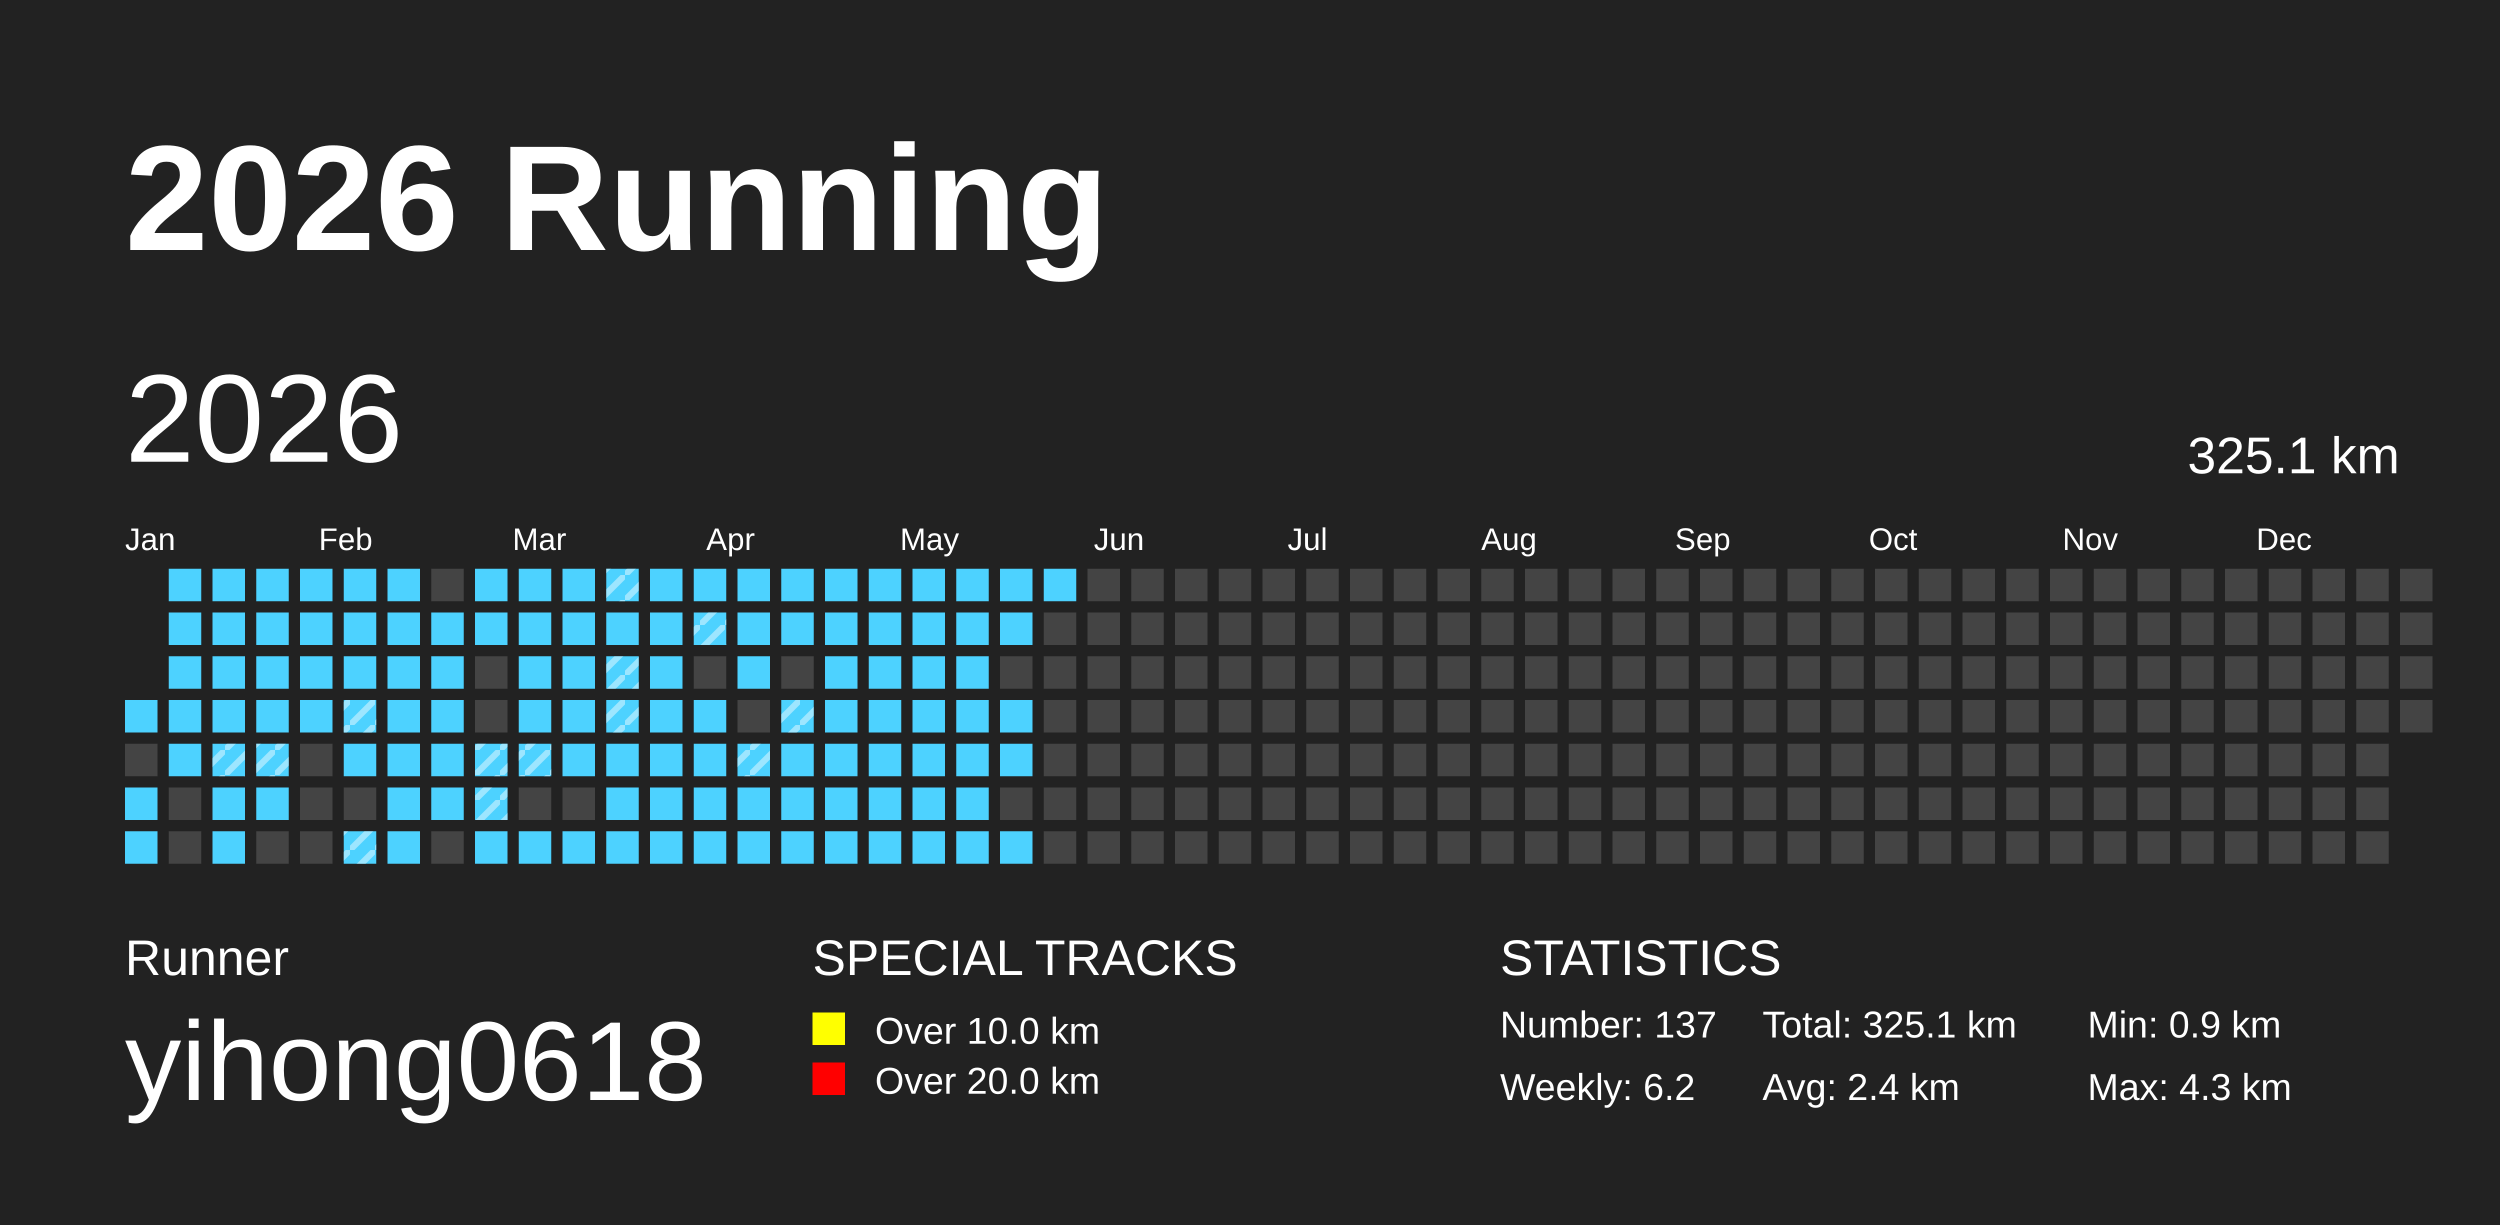
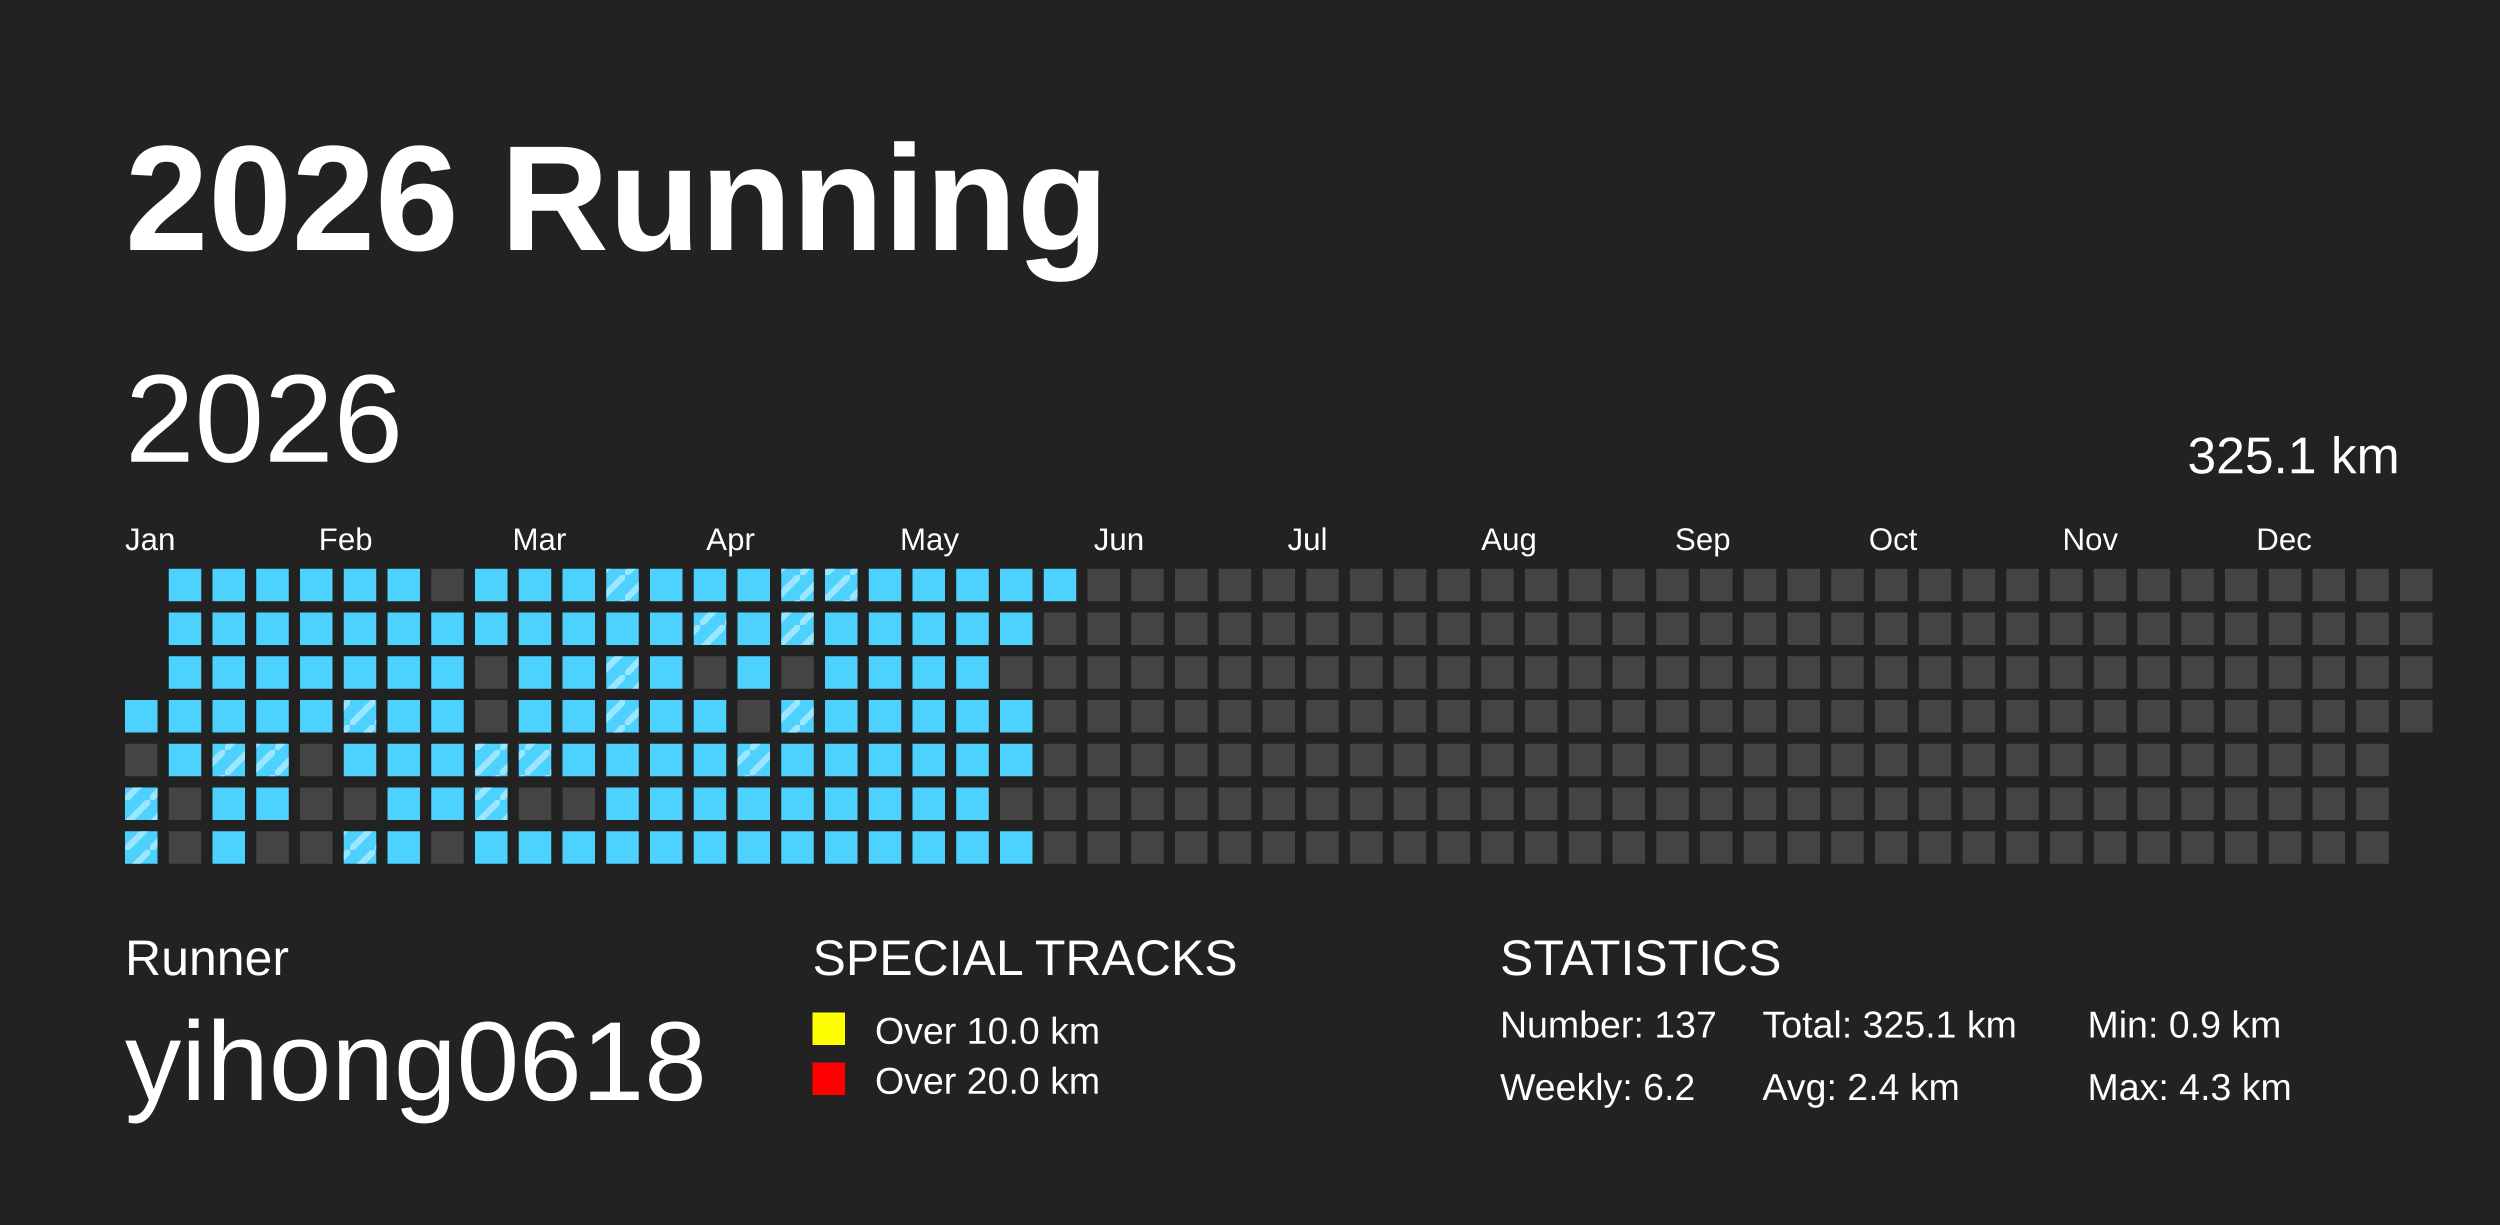
<svg xmlns="http://www.w3.org/2000/svg" baseProfile="full" height="98mm" version="1.1" viewBox="0,0,200,98" width="200mm">
  <defs>
    <pattern height="2" id="indoor-stripe" patternUnits="userSpaceOnUse" width="2">
      <line stroke="white" stroke-opacity="0.45" stroke-width="0.5" x1="0" x2="2" y1="2" y2="0" />
    </pattern>
  </defs>
  <rect fill="#222222" height="98" width="200" x="0" y="0" />
  <text fill="#FFFFFF" style="font-size:12px; font-family:Arial; font-weight:bold;" x="10" y="20">2026 Running</text>
  <text fill="#FFFFFF" style="font-size:4px; font-family:Arial" x="10" y="78">Runner</text>
  <text fill="#FFFFFF" style="font-size:9px; font-family:Arial" x="10" y="88">yihong0618</text>
  <text fill="#FFFFFF" style="font-size:4px; font-family:Arial" x="65" y="78">SPECIAL TRACKS</text>
  <rect fill="yellow" height="2.6" width="2.6" x="65" y="81" />
  <text fill="#FFFFFF" style="font-size:3px; font-family:Arial" x="70" y="83.5">Over 10.0 km</text>
  <rect fill="red" height="2.6" width="2.6" x="65" y="85" />
  <text fill="#FFFFFF" style="font-size:3px; font-family:Arial" x="70" y="87.5">Over 20.0 km</text>
  <text fill="#FFFFFF" style="font-size:4px; font-family:Arial" x="120" y="78">STATISTICS</text>
  <text fill="#FFFFFF" style="font-size:3px; font-family:Arial" x="120" y="83">Number: 137</text>
  <text fill="#FFFFFF" style="font-size:3px; font-family:Arial" x="120" y="88">Weekly: 6.2</text>
  <text fill="#FFFFFF" style="font-size:3px; font-family:Arial" x="141" y="83">Total: 325.1 km</text>
  <text fill="#FFFFFF" style="font-size:3px; font-family:Arial" x="141" y="88">Avg: 2.4 km</text>
  <text fill="#FFFFFF" style="font-size:3px; font-family:Arial" x="167" y="83">Min: 0.9 km</text>
  <text fill="#FFFFFF" style="font-size:3px; font-family:Arial" x="167" y="88">Max: 4.3 km</text>
  <text dominant-baseline="hanging" fill="#FFFFFF" style="font-size:10.0px; font-family:Arial;" x="10" y="30">2026</text>
  <text dominant-baseline="hanging" fill="#FFFFFF" style="font-size:4.125px; font-family:Arial;" x="175" y="35">325.1 km</text>
  <text fill="#FFFFFF" style="font-size:2.5px; font-family:Arial" x="10.0" y="44">Jan</text>
  <text fill="#FFFFFF" style="font-size:2.5px; font-family:Arial" x="25.5" y="44">Feb</text>
  <text fill="#FFFFFF" style="font-size:2.5px; font-family:Arial" x="41.0" y="44">Mar</text>
  <text fill="#FFFFFF" style="font-size:2.5px; font-family:Arial" x="56.5" y="44">Apr</text>
  <text fill="#FFFFFF" style="font-size:2.5px; font-family:Arial" x="72.0" y="44">May</text>
  <text fill="#FFFFFF" style="font-size:2.5px; font-family:Arial" x="87.5" y="44">Jun</text>
  <text fill="#FFFFFF" style="font-size:2.5px; font-family:Arial" x="103.0" y="44">Jul</text>
  <text fill="#FFFFFF" style="font-size:2.5px; font-family:Arial" x="118.5" y="44">Aug</text>
  <text fill="#FFFFFF" style="font-size:2.5px; font-family:Arial" x="134.0" y="44">Sep</text>
  <text fill="#FFFFFF" style="font-size:2.5px; font-family:Arial" x="149.5" y="44">Oct</text>
  <text fill="#FFFFFF" style="font-size:2.5px; font-family:Arial" x="165.0" y="44">Nov</text>
  <text fill="#FFFFFF" style="font-size:2.5px; font-family:Arial" x="180.5" y="44">Dec</text>
  <rect fill="#4DD2FF" height="2.6" width="2.6" x="10.0" y="56.0" />
  <rect fill="#444444" height="2.6" width="2.6" x="10.0" y="59.5" />
  <rect fill="#4DD2FF" height="2.6" width="2.6" x="10.0" y="63.0" />
+   <rect fill="url(#indoor-stripe)" height="2.6" style="pointer-events: none;" width="2.6" x="10.0" y="63.0" />
  <rect fill="#4DD2FF" height="2.6" width="2.6" x="10.0" y="66.5" />
+   <rect fill="url(#indoor-stripe)" height="2.6" style="pointer-events: none;" width="2.6" x="10.0" y="66.5" />
  <rect fill="#4DD2FF" height="2.6" width="2.6" x="13.5" y="45.5" />
  <rect fill="#4DD2FF" height="2.6" width="2.6" x="13.5" y="49.0" />
  <rect fill="#4DD2FF" height="2.6" width="2.6" x="13.5" y="52.5" />
  <rect fill="#4DD2FF" height="2.6" width="2.6" x="13.5" y="56.0" />
  <rect fill="#4DD2FF" height="2.6" width="2.6" x="13.5" y="59.5" />
  <rect fill="#444444" height="2.6" width="2.6" x="13.5" y="63.0" />
  <rect fill="#444444" height="2.6" width="2.6" x="13.5" y="66.5" />
  <rect fill="#4DD2FF" height="2.6" width="2.6" x="17.0" y="45.5" />
  <rect fill="#4DD2FF" height="2.6" width="2.6" x="17.0" y="49.0" />
  <rect fill="#4DD2FF" height="2.6" width="2.6" x="17.0" y="52.5" />
  <rect fill="#4DD2FF" height="2.6" width="2.6" x="17.0" y="56.0" />
  <rect fill="#4DD2FF" height="2.6" width="2.6" x="17.0" y="59.5" />
  <rect fill="url(#indoor-stripe)" height="2.6" style="pointer-events: none;" width="2.6" x="17.0" y="59.5" />
  <rect fill="#4DD2FF" height="2.6" width="2.6" x="17.0" y="63.0" />
  <rect fill="#4DD2FF" height="2.6" width="2.6" x="17.0" y="66.5" />
  <rect fill="#4DD2FF" height="2.6" width="2.6" x="20.5" y="45.5" />
  <rect fill="#4DD2FF" height="2.6" width="2.6" x="20.5" y="49.0" />
  <rect fill="#4DD2FF" height="2.6" width="2.6" x="20.5" y="52.5" />
  <rect fill="#4DD2FF" height="2.6" width="2.6" x="20.5" y="56.0" />
  <rect fill="#4DD2FF" height="2.6" width="2.6" x="20.5" y="59.5" />
  <rect fill="url(#indoor-stripe)" height="2.6" style="pointer-events: none;" width="2.6" x="20.5" y="59.5" />
  <rect fill="#4DD2FF" height="2.6" width="2.6" x="20.5" y="63.0" />
  <rect fill="#444444" height="2.6" width="2.6" x="20.5" y="66.5" />
  <rect fill="#4DD2FF" height="2.6" width="2.6" x="24.0" y="45.5" />
  <rect fill="#4DD2FF" height="2.6" width="2.6" x="24.0" y="49.0" />
  <rect fill="#4DD2FF" height="2.6" width="2.6" x="24.0" y="52.5" />
  <rect fill="#4DD2FF" height="2.6" width="2.6" x="24.0" y="56.0" />
  <rect fill="#444444" height="2.6" width="2.6" x="24.0" y="59.5" />
  <rect fill="#444444" height="2.6" width="2.6" x="24.0" y="63.0" />
  <rect fill="#444444" height="2.6" width="2.6" x="24.0" y="66.5" />
  <rect fill="#4DD2FF" height="2.6" width="2.6" x="27.5" y="45.5" />
  <rect fill="#4DD2FF" height="2.6" width="2.6" x="27.5" y="49.0" />
  <rect fill="#4DD2FF" height="2.6" width="2.6" x="27.5" y="52.5" />
  <rect fill="#4DD2FF" height="2.6" width="2.6" x="27.5" y="56.0" />
  <rect fill="url(#indoor-stripe)" height="2.6" style="pointer-events: none;" width="2.6" x="27.5" y="56.0" />
  <rect fill="#4DD2FF" height="2.6" width="2.6" x="27.5" y="59.5" />
  <rect fill="#444444" height="2.6" width="2.6" x="27.5" y="63.0" />
  <rect fill="#4DD2FF" height="2.6" width="2.6" x="27.5" y="66.5" />
  <rect fill="url(#indoor-stripe)" height="2.6" style="pointer-events: none;" width="2.6" x="27.5" y="66.5" />
  <rect fill="#4DD2FF" height="2.6" width="2.6" x="31.0" y="45.5" />
  <rect fill="#4DD2FF" height="2.6" width="2.6" x="31.0" y="49.0" />
  <rect fill="#4DD2FF" height="2.6" width="2.6" x="31.0" y="52.5" />
  <rect fill="#4DD2FF" height="2.6" width="2.6" x="31.0" y="56.0" />
  <rect fill="#4DD2FF" height="2.6" width="2.6" x="31.0" y="59.5" />
  <rect fill="#4DD2FF" height="2.6" width="2.6" x="31.0" y="63.0" />
  <rect fill="#4DD2FF" height="2.6" width="2.6" x="31.0" y="66.5" />
  <rect fill="#444444" height="2.6" width="2.6" x="34.5" y="45.5" />
  <rect fill="#4DD2FF" height="2.6" width="2.6" x="34.5" y="49.0" />
  <rect fill="#4DD2FF" height="2.6" width="2.6" x="34.5" y="52.5" />
  <rect fill="#4DD2FF" height="2.6" width="2.6" x="34.5" y="56.0" />
  <rect fill="#4DD2FF" height="2.6" width="2.6" x="34.5" y="59.5" />
  <rect fill="#4DD2FF" height="2.6" width="2.6" x="34.5" y="63.0" />
  <rect fill="#444444" height="2.6" width="2.6" x="34.5" y="66.5" />
  <rect fill="#4DD2FF" height="2.6" width="2.6" x="38.0" y="45.5" />
  <rect fill="#4DD2FF" height="2.6" width="2.6" x="38.0" y="49.0" />
  <rect fill="#444444" height="2.6" width="2.6" x="38.0" y="52.5" />
  <rect fill="#444444" height="2.6" width="2.6" x="38.0" y="56.0" />
  <rect fill="#4DD2FF" height="2.6" width="2.6" x="38.0" y="59.5" />
  <rect fill="url(#indoor-stripe)" height="2.6" style="pointer-events: none;" width="2.6" x="38.0" y="59.5" />
  <rect fill="#4DD2FF" height="2.6" width="2.6" x="38.0" y="63.0" />
  <rect fill="url(#indoor-stripe)" height="2.6" style="pointer-events: none;" width="2.6" x="38.0" y="63.0" />
  <rect fill="#4DD2FF" height="2.6" width="2.6" x="38.0" y="66.5" />
  <rect fill="#4DD2FF" height="2.6" width="2.6" x="41.5" y="45.5" />
  <rect fill="#4DD2FF" height="2.6" width="2.6" x="41.5" y="49.0" />
  <rect fill="#4DD2FF" height="2.6" width="2.6" x="41.5" y="52.5" />
  <rect fill="#4DD2FF" height="2.6" width="2.6" x="41.5" y="56.0" />
  <rect fill="#4DD2FF" height="2.6" width="2.6" x="41.5" y="59.5" />
  <rect fill="url(#indoor-stripe)" height="2.6" style="pointer-events: none;" width="2.6" x="41.5" y="59.5" />
  <rect fill="#444444" height="2.6" width="2.6" x="41.5" y="63.0" />
  <rect fill="#4DD2FF" height="2.6" width="2.6" x="41.5" y="66.5" />
  <rect fill="#4DD2FF" height="2.6" width="2.6" x="45.0" y="45.5" />
  <rect fill="#4DD2FF" height="2.6" width="2.6" x="45.0" y="49.0" />
  <rect fill="#4DD2FF" height="2.6" width="2.6" x="45.0" y="52.5" />
  <rect fill="#4DD2FF" height="2.6" width="2.6" x="45.0" y="56.0" />
  <rect fill="#4DD2FF" height="2.6" width="2.6" x="45.0" y="59.5" />
  <rect fill="#444444" height="2.6" width="2.6" x="45.0" y="63.0" />
  <rect fill="#4DD2FF" height="2.6" width="2.6" x="45.0" y="66.5" />
  <rect fill="#4DD2FF" height="2.6" width="2.6" x="48.5" y="45.5" />
  <rect fill="url(#indoor-stripe)" height="2.6" style="pointer-events: none;" width="2.6" x="48.5" y="45.5" />
  <rect fill="#4DD2FF" height="2.6" width="2.6" x="48.5" y="49.0" />
  <rect fill="#4DD2FF" height="2.6" width="2.6" x="48.5" y="52.5" />
  <rect fill="url(#indoor-stripe)" height="2.6" style="pointer-events: none;" width="2.6" x="48.5" y="52.5" />
  <rect fill="#4DD2FF" height="2.6" width="2.6" x="48.5" y="56.0" />
  <rect fill="url(#indoor-stripe)" height="2.6" style="pointer-events: none;" width="2.6" x="48.5" y="56.0" />
  <rect fill="#4DD2FF" height="2.6" width="2.6" x="48.5" y="59.5" />
  <rect fill="#4DD2FF" height="2.6" width="2.6" x="48.5" y="63.0" />
  <rect fill="#4DD2FF" height="2.6" width="2.6" x="48.5" y="66.5" />
  <rect fill="#4DD2FF" height="2.6" width="2.6" x="52.0" y="45.5" />
  <rect fill="#4DD2FF" height="2.6" width="2.6" x="52.0" y="49.0" />
  <rect fill="#4DD2FF" height="2.6" width="2.6" x="52.0" y="52.5" />
  <rect fill="#4DD2FF" height="2.6" width="2.6" x="52.0" y="56.0" />
  <rect fill="#4DD2FF" height="2.6" width="2.6" x="52.0" y="59.5" />
  <rect fill="#4DD2FF" height="2.6" width="2.6" x="52.0" y="63.0" />
  <rect fill="#4DD2FF" height="2.6" width="2.6" x="52.0" y="66.5" />
  <rect fill="#4DD2FF" height="2.6" width="2.6" x="55.5" y="45.5" />
  <rect fill="#4DD2FF" height="2.6" width="2.6" x="55.5" y="49.0" />
  <rect fill="url(#indoor-stripe)" height="2.6" style="pointer-events: none;" width="2.6" x="55.5" y="49.0" />
  <rect fill="#444444" height="2.6" width="2.6" x="55.5" y="52.5" />
  <rect fill="#4DD2FF" height="2.6" width="2.6" x="55.5" y="56.0" />
  <rect fill="#4DD2FF" height="2.6" width="2.6" x="55.5" y="59.5" />
  <rect fill="#4DD2FF" height="2.6" width="2.6" x="55.5" y="63.0" />
  <rect fill="#4DD2FF" height="2.6" width="2.6" x="55.5" y="66.5" />
  <rect fill="#4DD2FF" height="2.6" width="2.6" x="59.0" y="45.5" />
  <rect fill="#4DD2FF" height="2.6" width="2.6" x="59.0" y="49.0" />
  <rect fill="#4DD2FF" height="2.6" width="2.6" x="59.0" y="52.5" />
  <rect fill="#444444" height="2.6" width="2.6" x="59.0" y="56.0" />
  <rect fill="#4DD2FF" height="2.6" width="2.6" x="59.0" y="59.5" />
  <rect fill="url(#indoor-stripe)" height="2.6" style="pointer-events: none;" width="2.6" x="59.0" y="59.5" />
  <rect fill="#4DD2FF" height="2.6" width="2.6" x="59.0" y="63.0" />
  <rect fill="#4DD2FF" height="2.6" width="2.6" x="59.0" y="66.5" />
  <rect fill="#4DD2FF" height="2.6" width="2.6" x="62.5" y="45.5" />
+   <rect fill="url(#indoor-stripe)" height="2.6" style="pointer-events: none;" width="2.6" x="62.5" y="45.5" />
  <rect fill="#4DD2FF" height="2.6" width="2.6" x="62.5" y="49.0" />
+   <rect fill="url(#indoor-stripe)" height="2.6" style="pointer-events: none;" width="2.6" x="62.5" y="49.0" />
  <rect fill="#444444" height="2.6" width="2.6" x="62.5" y="52.5" />
  <rect fill="#4DD2FF" height="2.6" width="2.6" x="62.5" y="56.0" />
  <rect fill="url(#indoor-stripe)" height="2.6" style="pointer-events: none;" width="2.6" x="62.5" y="56.0" />
  <rect fill="#4DD2FF" height="2.6" width="2.6" x="62.5" y="59.5" />
  <rect fill="#4DD2FF" height="2.6" width="2.6" x="62.5" y="63.0" />
  <rect fill="#4DD2FF" height="2.6" width="2.6" x="62.5" y="66.5" />
  <rect fill="#4DD2FF" height="2.6" width="2.6" x="66.0" y="45.5" />
+   <rect fill="url(#indoor-stripe)" height="2.6" style="pointer-events: none;" width="2.6" x="66.0" y="45.5" />
  <rect fill="#4DD2FF" height="2.6" width="2.6" x="66.0" y="49.0" />
  <rect fill="#4DD2FF" height="2.6" width="2.6" x="66.0" y="52.5" />
  <rect fill="#4DD2FF" height="2.6" width="2.6" x="66.0" y="56.0" />
  <rect fill="#4DD2FF" height="2.6" width="2.6" x="66.0" y="59.5" />
  <rect fill="#4DD2FF" height="2.6" width="2.6" x="66.0" y="63.0" />
  <rect fill="#4DD2FF" height="2.6" width="2.6" x="66.0" y="66.5" />
  <rect fill="#4DD2FF" height="2.6" width="2.6" x="69.5" y="45.5" />
  <rect fill="#4DD2FF" height="2.6" width="2.6" x="69.5" y="49.0" />
  <rect fill="#4DD2FF" height="2.6" width="2.6" x="69.5" y="52.5" />
  <rect fill="#4DD2FF" height="2.6" width="2.6" x="69.5" y="56.0" />
  <rect fill="#4DD2FF" height="2.6" width="2.6" x="69.5" y="59.5" />
  <rect fill="#4DD2FF" height="2.6" width="2.6" x="69.5" y="63.0" />
  <rect fill="#4DD2FF" height="2.6" width="2.6" x="69.5" y="66.5" />
  <rect fill="#4DD2FF" height="2.6" width="2.6" x="73.0" y="45.5" />
  <rect fill="#4DD2FF" height="2.6" width="2.6" x="73.0" y="49.0" />
  <rect fill="#4DD2FF" height="2.6" width="2.6" x="73.0" y="52.5" />
  <rect fill="#4DD2FF" height="2.6" width="2.6" x="73.0" y="56.0" />
  <rect fill="#4DD2FF" height="2.6" width="2.6" x="73.0" y="59.5" />
  <rect fill="#4DD2FF" height="2.6" width="2.6" x="73.0" y="63.0" />
  <rect fill="#4DD2FF" height="2.6" width="2.6" x="73.0" y="66.5" />
  <rect fill="#4DD2FF" height="2.6" width="2.6" x="76.5" y="45.5" />
  <rect fill="#4DD2FF" height="2.6" width="2.6" x="76.5" y="49.0" />
  <rect fill="#4DD2FF" height="2.6" width="2.6" x="76.5" y="52.5" />
  <rect fill="#4DD2FF" height="2.6" width="2.6" x="76.5" y="56.0" />
  <rect fill="#4DD2FF" height="2.6" width="2.6" x="76.5" y="59.5" />
  <rect fill="#4DD2FF" height="2.6" width="2.6" x="76.5" y="63.0" />
  <rect fill="#4DD2FF" height="2.6" width="2.6" x="76.5" y="66.5" />
  <rect fill="#4DD2FF" height="2.6" width="2.6" x="80.0" y="45.5" />
  <rect fill="#4DD2FF" height="2.6" width="2.6" x="80.0" y="49.0" />
  <rect fill="#444444" height="2.6" width="2.6" x="80.0" y="52.5" />
  <rect fill="#4DD2FF" height="2.6" width="2.6" x="80.0" y="56.0" />
  <rect fill="#4DD2FF" height="2.6" width="2.6" x="80.0" y="59.5" />
  <rect fill="#444444" height="2.6" width="2.6" x="80.0" y="63.0" />
  <rect fill="#4DD2FF" height="2.6" width="2.6" x="80.0" y="66.5" />
  <rect fill="#4DD2FF" height="2.6" width="2.6" x="83.5" y="45.5" />
  <rect fill="#444444" height="2.6" width="2.6" x="83.5" y="49.0" />
  <rect fill="#444444" height="2.6" width="2.6" x="83.5" y="52.5" />
  <rect fill="#444444" height="2.6" width="2.6" x="83.5" y="56.0" />
  <rect fill="#444444" height="2.6" width="2.6" x="83.5" y="59.5" />
  <rect fill="#444444" height="2.6" width="2.6" x="83.5" y="63.0" />
  <rect fill="#444444" height="2.6" width="2.6" x="83.5" y="66.5" />
  <rect fill="#444444" height="2.6" width="2.6" x="87.0" y="45.5" />
  <rect fill="#444444" height="2.6" width="2.6" x="87.0" y="49.0" />
  <rect fill="#444444" height="2.6" width="2.6" x="87.0" y="52.5" />
  <rect fill="#444444" height="2.6" width="2.6" x="87.0" y="56.0" />
  <rect fill="#444444" height="2.6" width="2.6" x="87.0" y="59.5" />
  <rect fill="#444444" height="2.6" width="2.6" x="87.0" y="63.0" />
  <rect fill="#444444" height="2.6" width="2.6" x="87.0" y="66.5" />
  <rect fill="#444444" height="2.6" width="2.6" x="90.5" y="45.5" />
  <rect fill="#444444" height="2.6" width="2.6" x="90.5" y="49.0" />
  <rect fill="#444444" height="2.6" width="2.6" x="90.5" y="52.5" />
  <rect fill="#444444" height="2.6" width="2.6" x="90.5" y="56.0" />
  <rect fill="#444444" height="2.6" width="2.6" x="90.5" y="59.5" />
  <rect fill="#444444" height="2.6" width="2.6" x="90.5" y="63.0" />
  <rect fill="#444444" height="2.6" width="2.6" x="90.5" y="66.5" />
  <rect fill="#444444" height="2.6" width="2.6" x="94.0" y="45.5" />
  <rect fill="#444444" height="2.6" width="2.6" x="94.0" y="49.0" />
  <rect fill="#444444" height="2.6" width="2.6" x="94.0" y="52.5" />
  <rect fill="#444444" height="2.6" width="2.6" x="94.0" y="56.0" />
  <rect fill="#444444" height="2.6" width="2.6" x="94.0" y="59.5" />
  <rect fill="#444444" height="2.6" width="2.6" x="94.0" y="63.0" />
  <rect fill="#444444" height="2.6" width="2.6" x="94.0" y="66.5" />
  <rect fill="#444444" height="2.6" width="2.6" x="97.5" y="45.5" />
  <rect fill="#444444" height="2.6" width="2.6" x="97.5" y="49.0" />
  <rect fill="#444444" height="2.6" width="2.6" x="97.5" y="52.5" />
  <rect fill="#444444" height="2.6" width="2.6" x="97.5" y="56.0" />
  <rect fill="#444444" height="2.6" width="2.6" x="97.5" y="59.5" />
  <rect fill="#444444" height="2.6" width="2.6" x="97.5" y="63.0" />
  <rect fill="#444444" height="2.6" width="2.6" x="97.5" y="66.5" />
  <rect fill="#444444" height="2.6" width="2.6" x="101.0" y="45.5" />
  <rect fill="#444444" height="2.6" width="2.6" x="101.0" y="49.0" />
  <rect fill="#444444" height="2.6" width="2.6" x="101.0" y="52.5" />
  <rect fill="#444444" height="2.6" width="2.6" x="101.0" y="56.0" />
  <rect fill="#444444" height="2.6" width="2.6" x="101.0" y="59.5" />
  <rect fill="#444444" height="2.6" width="2.6" x="101.0" y="63.0" />
  <rect fill="#444444" height="2.6" width="2.6" x="101.0" y="66.5" />
  <rect fill="#444444" height="2.6" width="2.6" x="104.5" y="45.5" />
  <rect fill="#444444" height="2.6" width="2.6" x="104.5" y="49.0" />
  <rect fill="#444444" height="2.6" width="2.6" x="104.5" y="52.5" />
  <rect fill="#444444" height="2.6" width="2.6" x="104.5" y="56.0" />
  <rect fill="#444444" height="2.6" width="2.6" x="104.5" y="59.5" />
  <rect fill="#444444" height="2.6" width="2.6" x="104.5" y="63.0" />
  <rect fill="#444444" height="2.6" width="2.6" x="104.5" y="66.5" />
  <rect fill="#444444" height="2.6" width="2.6" x="108.0" y="45.5" />
  <rect fill="#444444" height="2.6" width="2.6" x="108.0" y="49.0" />
  <rect fill="#444444" height="2.6" width="2.6" x="108.0" y="52.5" />
  <rect fill="#444444" height="2.6" width="2.6" x="108.0" y="56.0" />
  <rect fill="#444444" height="2.6" width="2.6" x="108.0" y="59.5" />
  <rect fill="#444444" height="2.6" width="2.6" x="108.0" y="63.0" />
  <rect fill="#444444" height="2.6" width="2.6" x="108.0" y="66.5" />
  <rect fill="#444444" height="2.6" width="2.6" x="111.5" y="45.5" />
  <rect fill="#444444" height="2.6" width="2.6" x="111.5" y="49.0" />
  <rect fill="#444444" height="2.6" width="2.6" x="111.5" y="52.5" />
  <rect fill="#444444" height="2.6" width="2.6" x="111.5" y="56.0" />
  <rect fill="#444444" height="2.6" width="2.6" x="111.5" y="59.5" />
  <rect fill="#444444" height="2.6" width="2.6" x="111.5" y="63.0" />
  <rect fill="#444444" height="2.6" width="2.6" x="111.5" y="66.5" />
  <rect fill="#444444" height="2.6" width="2.6" x="115.0" y="45.5" />
  <rect fill="#444444" height="2.6" width="2.6" x="115.0" y="49.0" />
  <rect fill="#444444" height="2.6" width="2.6" x="115.0" y="52.5" />
  <rect fill="#444444" height="2.6" width="2.6" x="115.0" y="56.0" />
  <rect fill="#444444" height="2.6" width="2.6" x="115.0" y="59.5" />
  <rect fill="#444444" height="2.6" width="2.6" x="115.0" y="63.0" />
  <rect fill="#444444" height="2.6" width="2.6" x="115.0" y="66.5" />
  <rect fill="#444444" height="2.6" width="2.6" x="118.5" y="45.5" />
  <rect fill="#444444" height="2.6" width="2.6" x="118.5" y="49.0" />
  <rect fill="#444444" height="2.6" width="2.6" x="118.5" y="52.5" />
  <rect fill="#444444" height="2.6" width="2.6" x="118.5" y="56.0" />
  <rect fill="#444444" height="2.6" width="2.6" x="118.5" y="59.5" />
  <rect fill="#444444" height="2.6" width="2.6" x="118.5" y="63.0" />
  <rect fill="#444444" height="2.6" width="2.6" x="118.5" y="66.5" />
  <rect fill="#444444" height="2.6" width="2.6" x="122.0" y="45.5" />
  <rect fill="#444444" height="2.6" width="2.6" x="122.0" y="49.0" />
  <rect fill="#444444" height="2.6" width="2.6" x="122.0" y="52.5" />
  <rect fill="#444444" height="2.6" width="2.6" x="122.0" y="56.0" />
  <rect fill="#444444" height="2.6" width="2.6" x="122.0" y="59.5" />
  <rect fill="#444444" height="2.6" width="2.6" x="122.0" y="63.0" />
  <rect fill="#444444" height="2.6" width="2.6" x="122.0" y="66.5" />
  <rect fill="#444444" height="2.6" width="2.6" x="125.5" y="45.5" />
  <rect fill="#444444" height="2.6" width="2.6" x="125.5" y="49.0" />
  <rect fill="#444444" height="2.6" width="2.6" x="125.5" y="52.5" />
  <rect fill="#444444" height="2.6" width="2.6" x="125.5" y="56.0" />
  <rect fill="#444444" height="2.6" width="2.6" x="125.5" y="59.5" />
  <rect fill="#444444" height="2.6" width="2.6" x="125.5" y="63.0" />
  <rect fill="#444444" height="2.6" width="2.6" x="125.5" y="66.5" />
  <rect fill="#444444" height="2.6" width="2.6" x="129.0" y="45.5" />
  <rect fill="#444444" height="2.6" width="2.6" x="129.0" y="49.0" />
  <rect fill="#444444" height="2.6" width="2.6" x="129.0" y="52.5" />
  <rect fill="#444444" height="2.6" width="2.6" x="129.0" y="56.0" />
  <rect fill="#444444" height="2.6" width="2.6" x="129.0" y="59.5" />
  <rect fill="#444444" height="2.6" width="2.6" x="129.0" y="63.0" />
  <rect fill="#444444" height="2.6" width="2.6" x="129.0" y="66.5" />
  <rect fill="#444444" height="2.6" width="2.6" x="132.5" y="45.5" />
  <rect fill="#444444" height="2.6" width="2.6" x="132.5" y="49.0" />
  <rect fill="#444444" height="2.6" width="2.6" x="132.5" y="52.5" />
  <rect fill="#444444" height="2.6" width="2.6" x="132.5" y="56.0" />
  <rect fill="#444444" height="2.6" width="2.6" x="132.5" y="59.5" />
  <rect fill="#444444" height="2.6" width="2.6" x="132.5" y="63.0" />
  <rect fill="#444444" height="2.6" width="2.6" x="132.5" y="66.5" />
  <rect fill="#444444" height="2.6" width="2.6" x="136.0" y="45.5" />
  <rect fill="#444444" height="2.6" width="2.6" x="136.0" y="49.0" />
  <rect fill="#444444" height="2.6" width="2.6" x="136.0" y="52.5" />
  <rect fill="#444444" height="2.6" width="2.6" x="136.0" y="56.0" />
  <rect fill="#444444" height="2.6" width="2.6" x="136.0" y="59.5" />
  <rect fill="#444444" height="2.6" width="2.6" x="136.0" y="63.0" />
  <rect fill="#444444" height="2.6" width="2.6" x="136.0" y="66.5" />
  <rect fill="#444444" height="2.6" width="2.6" x="139.5" y="45.5" />
  <rect fill="#444444" height="2.6" width="2.6" x="139.5" y="49.0" />
  <rect fill="#444444" height="2.6" width="2.6" x="139.5" y="52.5" />
  <rect fill="#444444" height="2.6" width="2.6" x="139.5" y="56.0" />
  <rect fill="#444444" height="2.6" width="2.6" x="139.5" y="59.5" />
  <rect fill="#444444" height="2.6" width="2.6" x="139.5" y="63.0" />
  <rect fill="#444444" height="2.6" width="2.6" x="139.5" y="66.5" />
  <rect fill="#444444" height="2.6" width="2.6" x="143.0" y="45.5" />
  <rect fill="#444444" height="2.6" width="2.6" x="143.0" y="49.0" />
  <rect fill="#444444" height="2.6" width="2.6" x="143.0" y="52.5" />
  <rect fill="#444444" height="2.6" width="2.6" x="143.0" y="56.0" />
  <rect fill="#444444" height="2.6" width="2.6" x="143.0" y="59.5" />
  <rect fill="#444444" height="2.6" width="2.6" x="143.0" y="63.0" />
  <rect fill="#444444" height="2.6" width="2.6" x="143.0" y="66.5" />
  <rect fill="#444444" height="2.6" width="2.6" x="146.5" y="45.5" />
  <rect fill="#444444" height="2.6" width="2.6" x="146.5" y="49.0" />
  <rect fill="#444444" height="2.6" width="2.6" x="146.5" y="52.5" />
  <rect fill="#444444" height="2.6" width="2.6" x="146.5" y="56.0" />
  <rect fill="#444444" height="2.6" width="2.6" x="146.5" y="59.5" />
  <rect fill="#444444" height="2.6" width="2.6" x="146.5" y="63.0" />
  <rect fill="#444444" height="2.6" width="2.6" x="146.5" y="66.5" />
  <rect fill="#444444" height="2.6" width="2.6" x="150.0" y="45.5" />
  <rect fill="#444444" height="2.6" width="2.6" x="150.0" y="49.0" />
  <rect fill="#444444" height="2.6" width="2.6" x="150.0" y="52.5" />
  <rect fill="#444444" height="2.6" width="2.6" x="150.0" y="56.0" />
  <rect fill="#444444" height="2.6" width="2.6" x="150.0" y="59.5" />
  <rect fill="#444444" height="2.6" width="2.6" x="150.0" y="63.0" />
  <rect fill="#444444" height="2.6" width="2.6" x="150.0" y="66.5" />
  <rect fill="#444444" height="2.6" width="2.6" x="153.5" y="45.5" />
  <rect fill="#444444" height="2.6" width="2.6" x="153.5" y="49.0" />
  <rect fill="#444444" height="2.6" width="2.6" x="153.5" y="52.5" />
  <rect fill="#444444" height="2.6" width="2.6" x="153.5" y="56.0" />
  <rect fill="#444444" height="2.6" width="2.6" x="153.5" y="59.5" />
  <rect fill="#444444" height="2.6" width="2.6" x="153.5" y="63.0" />
  <rect fill="#444444" height="2.6" width="2.6" x="153.5" y="66.5" />
  <rect fill="#444444" height="2.6" width="2.6" x="157.0" y="45.5" />
  <rect fill="#444444" height="2.6" width="2.6" x="157.0" y="49.0" />
  <rect fill="#444444" height="2.6" width="2.6" x="157.0" y="52.5" />
  <rect fill="#444444" height="2.6" width="2.6" x="157.0" y="56.0" />
  <rect fill="#444444" height="2.6" width="2.6" x="157.0" y="59.5" />
  <rect fill="#444444" height="2.6" width="2.6" x="157.0" y="63.0" />
  <rect fill="#444444" height="2.6" width="2.6" x="157.0" y="66.5" />
  <rect fill="#444444" height="2.6" width="2.6" x="160.5" y="45.5" />
  <rect fill="#444444" height="2.6" width="2.6" x="160.5" y="49.0" />
  <rect fill="#444444" height="2.6" width="2.6" x="160.5" y="52.5" />
  <rect fill="#444444" height="2.6" width="2.6" x="160.5" y="56.0" />
  <rect fill="#444444" height="2.6" width="2.6" x="160.5" y="59.5" />
  <rect fill="#444444" height="2.6" width="2.6" x="160.5" y="63.0" />
  <rect fill="#444444" height="2.6" width="2.6" x="160.5" y="66.5" />
  <rect fill="#444444" height="2.6" width="2.6" x="164.0" y="45.5" />
  <rect fill="#444444" height="2.6" width="2.6" x="164.0" y="49.0" />
  <rect fill="#444444" height="2.6" width="2.6" x="164.0" y="52.5" />
  <rect fill="#444444" height="2.6" width="2.6" x="164.0" y="56.0" />
  <rect fill="#444444" height="2.6" width="2.6" x="164.0" y="59.5" />
  <rect fill="#444444" height="2.6" width="2.6" x="164.0" y="63.0" />
  <rect fill="#444444" height="2.6" width="2.6" x="164.0" y="66.5" />
  <rect fill="#444444" height="2.6" width="2.6" x="167.5" y="45.5" />
  <rect fill="#444444" height="2.6" width="2.6" x="167.5" y="49.0" />
  <rect fill="#444444" height="2.6" width="2.6" x="167.5" y="52.5" />
  <rect fill="#444444" height="2.6" width="2.6" x="167.5" y="56.0" />
  <rect fill="#444444" height="2.6" width="2.6" x="167.5" y="59.5" />
  <rect fill="#444444" height="2.6" width="2.6" x="167.5" y="63.0" />
  <rect fill="#444444" height="2.6" width="2.6" x="167.5" y="66.5" />
  <rect fill="#444444" height="2.6" width="2.6" x="171.0" y="45.5" />
  <rect fill="#444444" height="2.6" width="2.6" x="171.0" y="49.0" />
  <rect fill="#444444" height="2.6" width="2.6" x="171.0" y="52.5" />
  <rect fill="#444444" height="2.6" width="2.6" x="171.0" y="56.0" />
  <rect fill="#444444" height="2.6" width="2.6" x="171.0" y="59.5" />
  <rect fill="#444444" height="2.6" width="2.6" x="171.0" y="63.0" />
  <rect fill="#444444" height="2.6" width="2.6" x="171.0" y="66.5" />
  <rect fill="#444444" height="2.6" width="2.6" x="174.5" y="45.5" />
  <rect fill="#444444" height="2.6" width="2.6" x="174.5" y="49.0" />
  <rect fill="#444444" height="2.6" width="2.6" x="174.5" y="52.5" />
  <rect fill="#444444" height="2.6" width="2.6" x="174.5" y="56.0" />
  <rect fill="#444444" height="2.6" width="2.6" x="174.5" y="59.5" />
  <rect fill="#444444" height="2.6" width="2.6" x="174.5" y="63.0" />
  <rect fill="#444444" height="2.6" width="2.6" x="174.5" y="66.5" />
  <rect fill="#444444" height="2.6" width="2.6" x="178.0" y="45.5" />
  <rect fill="#444444" height="2.6" width="2.6" x="178.0" y="49.0" />
  <rect fill="#444444" height="2.6" width="2.6" x="178.0" y="52.5" />
  <rect fill="#444444" height="2.6" width="2.6" x="178.0" y="56.0" />
  <rect fill="#444444" height="2.6" width="2.6" x="178.0" y="59.5" />
  <rect fill="#444444" height="2.6" width="2.6" x="178.0" y="63.0" />
  <rect fill="#444444" height="2.6" width="2.6" x="178.0" y="66.5" />
  <rect fill="#444444" height="2.6" width="2.6" x="181.5" y="45.5" />
  <rect fill="#444444" height="2.6" width="2.6" x="181.5" y="49.0" />
  <rect fill="#444444" height="2.6" width="2.6" x="181.5" y="52.5" />
  <rect fill="#444444" height="2.6" width="2.6" x="181.5" y="56.0" />
  <rect fill="#444444" height="2.6" width="2.6" x="181.5" y="59.5" />
  <rect fill="#444444" height="2.6" width="2.6" x="181.5" y="63.0" />
  <rect fill="#444444" height="2.6" width="2.6" x="181.5" y="66.5" />
  <rect fill="#444444" height="2.6" width="2.6" x="185.0" y="45.5" />
  <rect fill="#444444" height="2.6" width="2.6" x="185.0" y="49.0" />
  <rect fill="#444444" height="2.6" width="2.6" x="185.0" y="52.5" />
  <rect fill="#444444" height="2.6" width="2.6" x="185.0" y="56.0" />
  <rect fill="#444444" height="2.6" width="2.6" x="185.0" y="59.5" />
  <rect fill="#444444" height="2.6" width="2.6" x="185.0" y="63.0" />
  <rect fill="#444444" height="2.6" width="2.6" x="185.0" y="66.5" />
  <rect fill="#444444" height="2.6" width="2.6" x="188.5" y="45.5" />
  <rect fill="#444444" height="2.6" width="2.6" x="188.5" y="49.0" />
  <rect fill="#444444" height="2.6" width="2.6" x="188.5" y="52.5" />
  <rect fill="#444444" height="2.6" width="2.6" x="188.5" y="56.0" />
  <rect fill="#444444" height="2.6" width="2.6" x="188.5" y="59.5" />
  <rect fill="#444444" height="2.6" width="2.6" x="188.5" y="63.0" />
  <rect fill="#444444" height="2.6" width="2.6" x="188.5" y="66.5" />
  <rect fill="#444444" height="2.6" width="2.6" x="192.0" y="45.5" />
  <rect fill="#444444" height="2.6" width="2.6" x="192.0" y="49.0" />
  <rect fill="#444444" height="2.6" width="2.6" x="192.0" y="52.5" />
  <rect fill="#444444" height="2.6" width="2.6" x="192.0" y="56.0" />
</svg>
